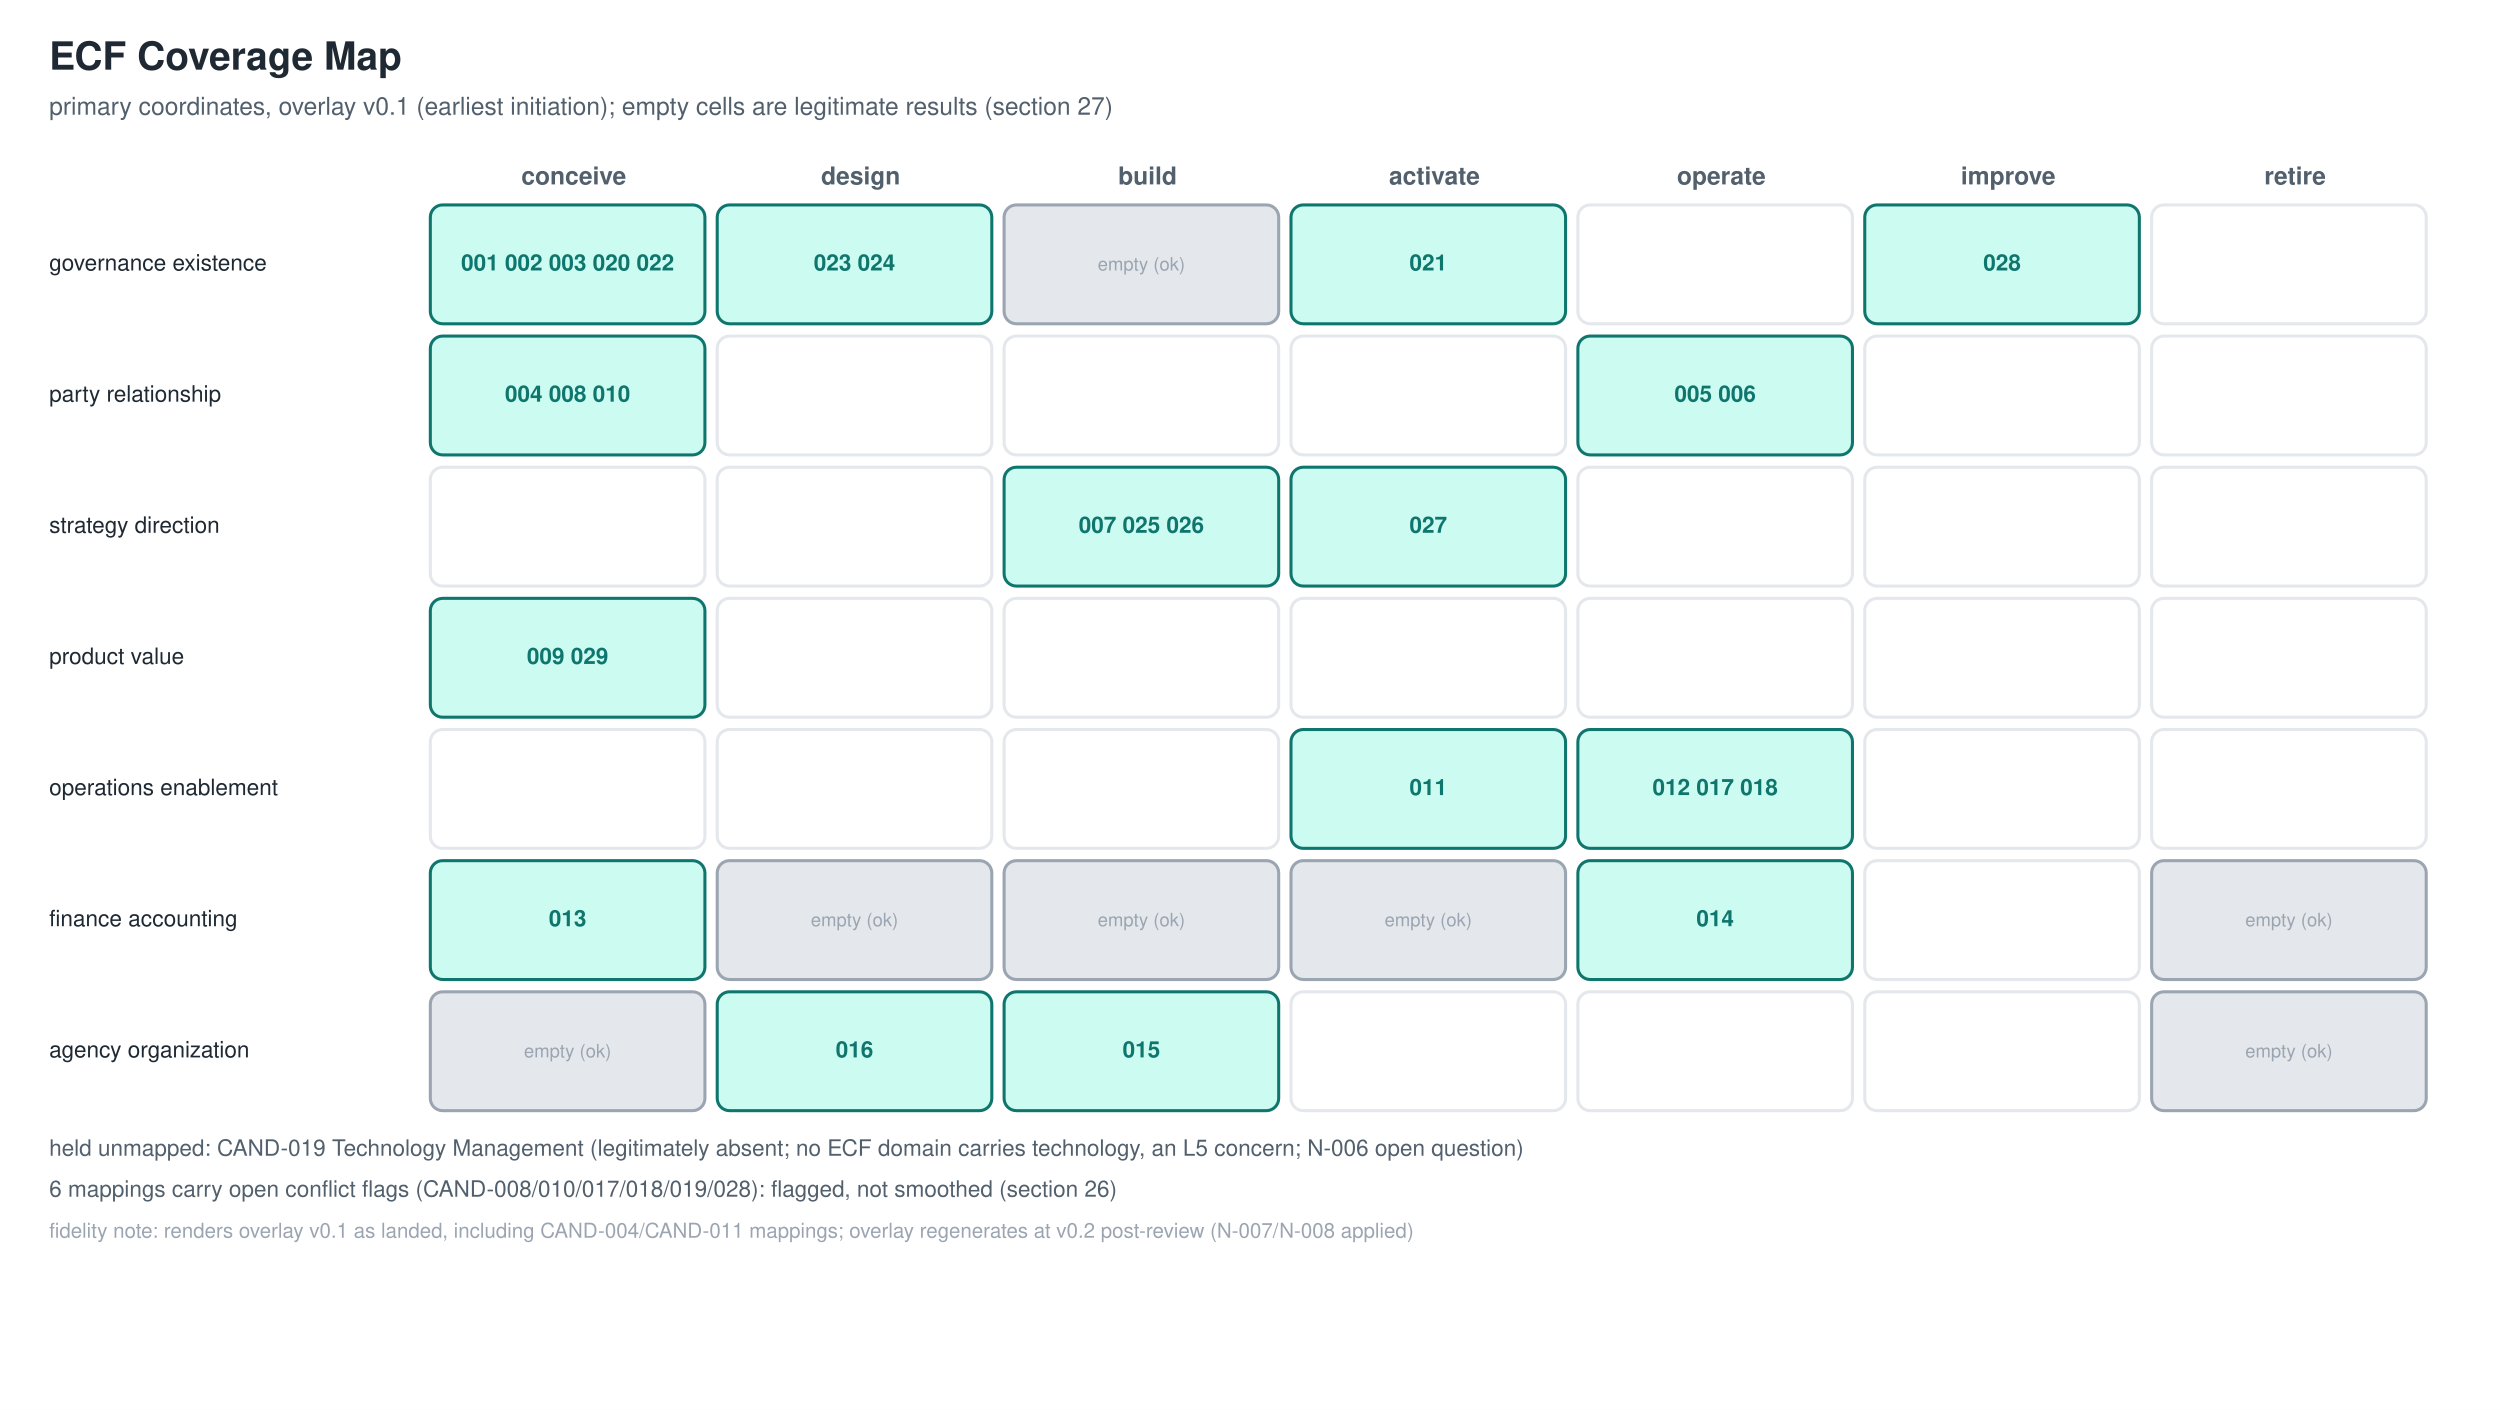
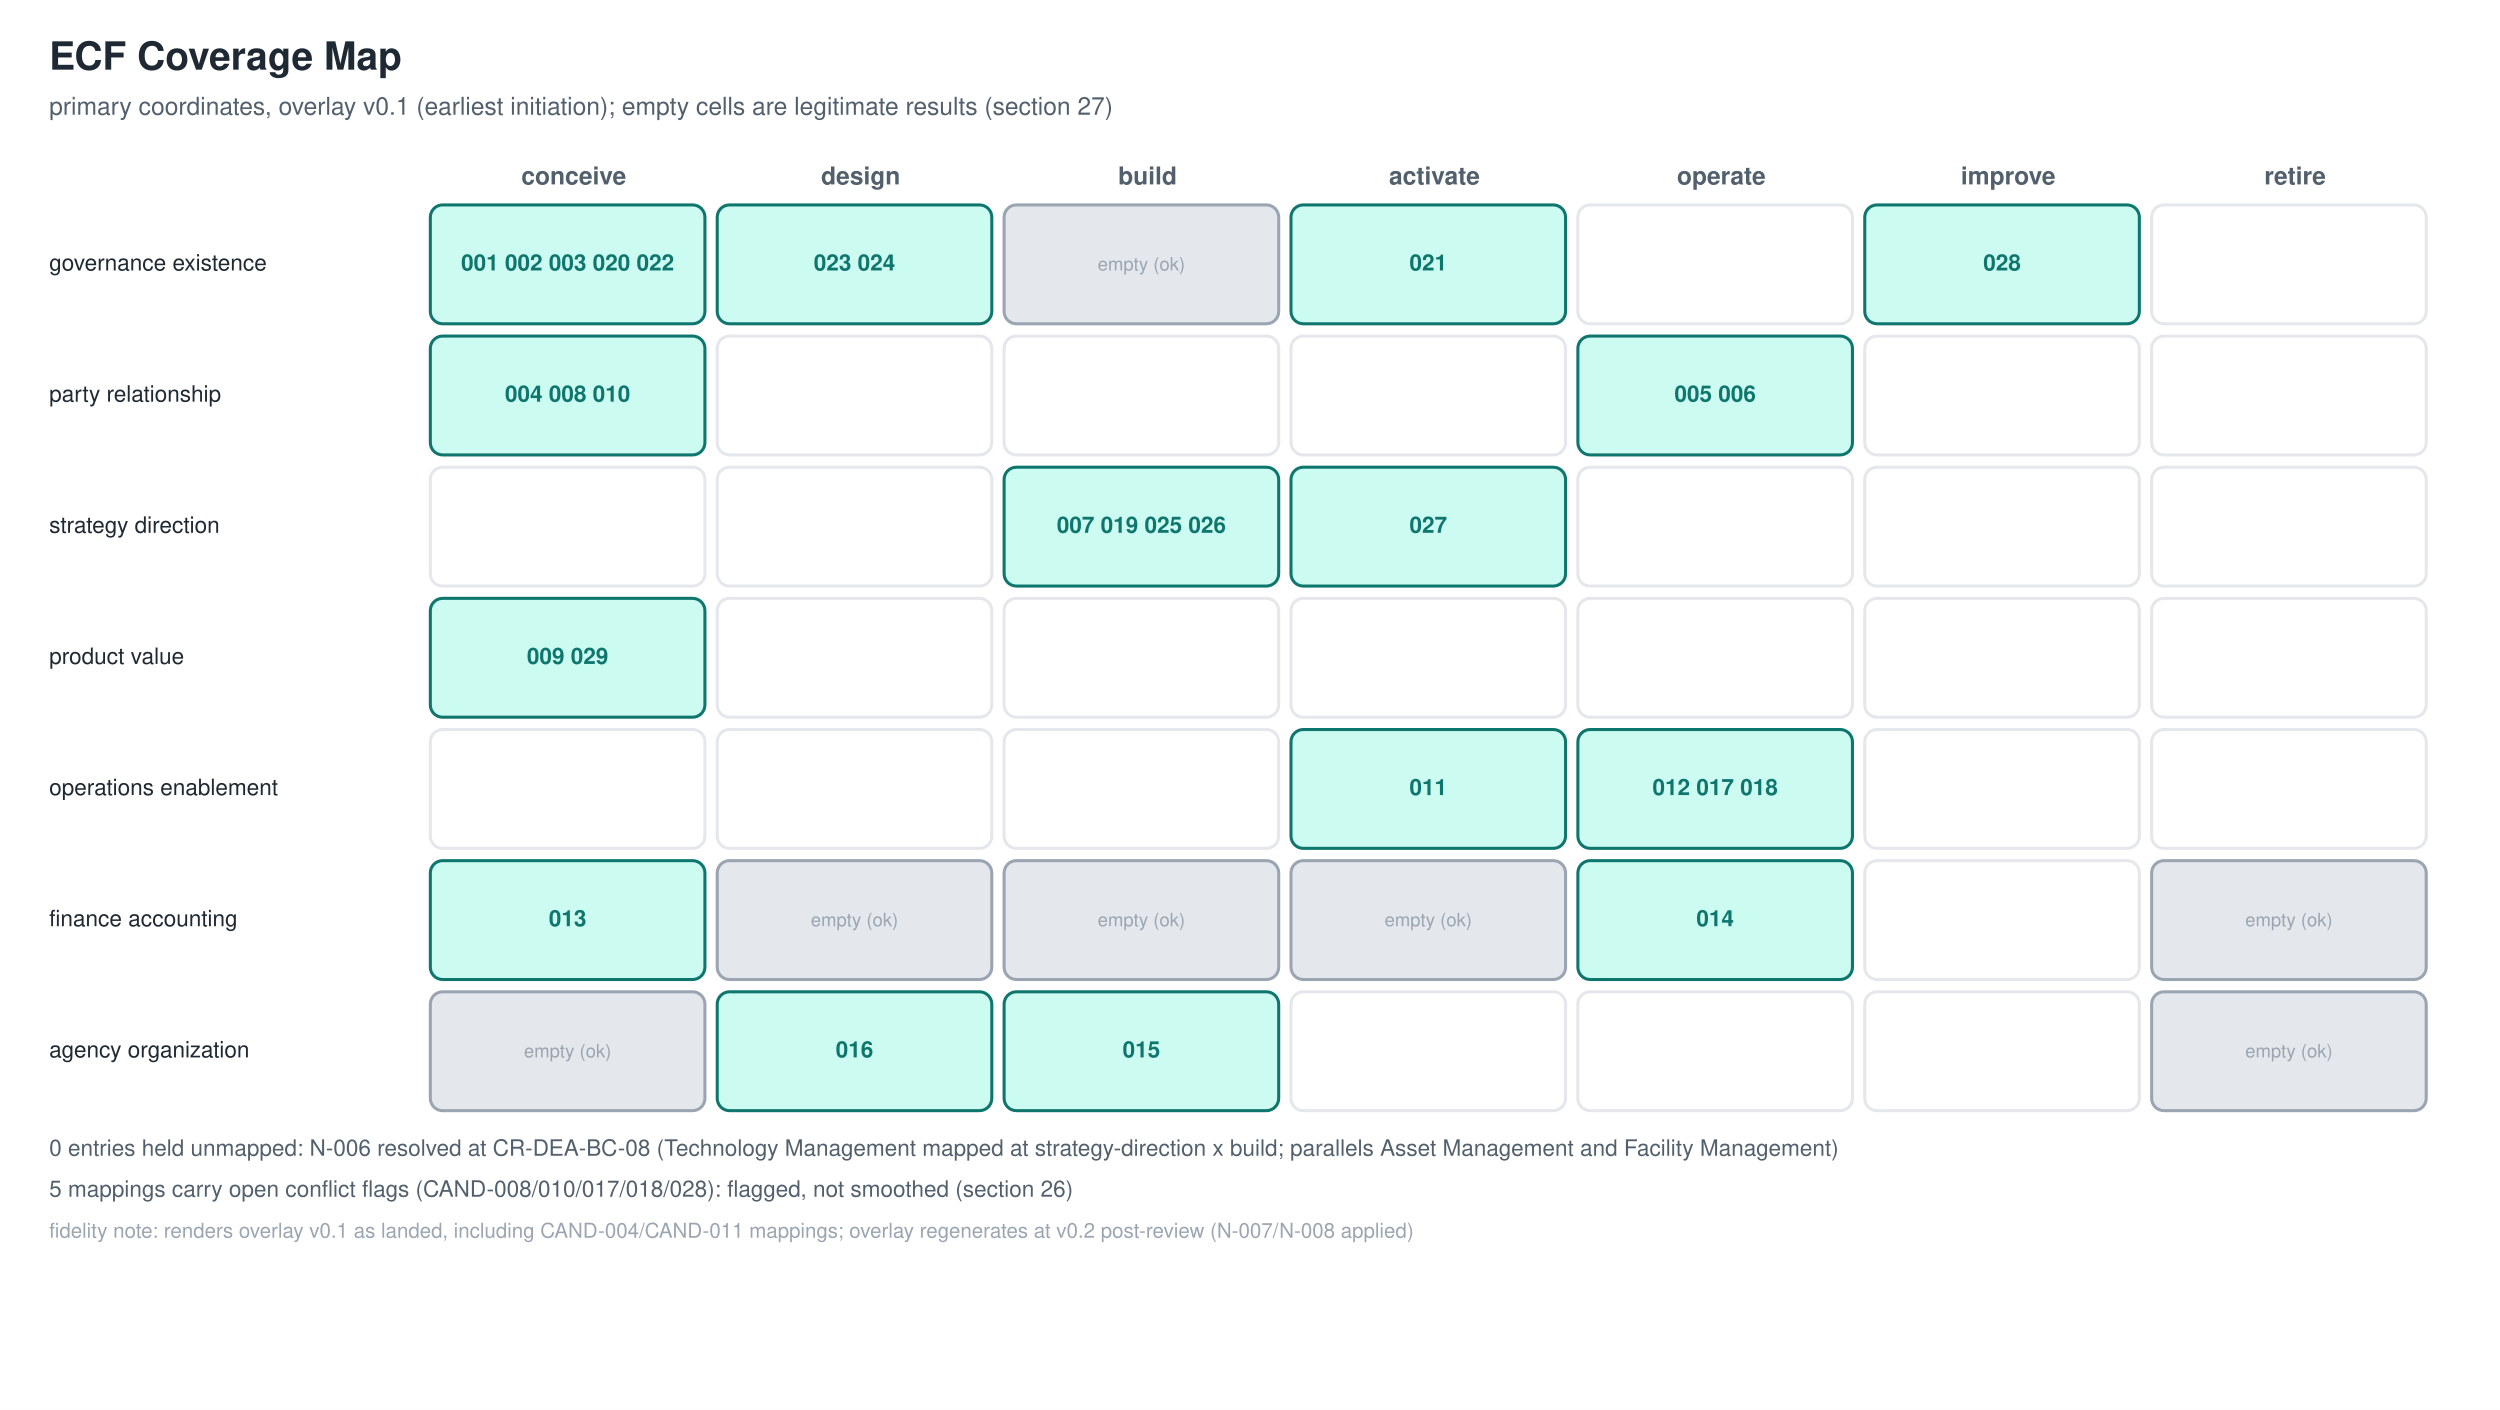
<svg xmlns="http://www.w3.org/2000/svg" width="1220" height="688" viewBox="0 0 1220 688">
  <rect width="1220" height="688" fill="#ffffff" />
  <text x="24" y="34" font-family="Helvetica,Arial,sans-serif" font-size="19" fill="#1f2933" text-anchor="start" font-weight="600">ECF Coverage Map</text>
  <text x="24" y="56" font-family="Helvetica,Arial,sans-serif" font-size="12" fill="#52606d" text-anchor="start">primary coordinates, overlay v0.1 (earliest initiation); empty cells are legitimate results (section 27)</text>
  <text x="280.0" y="90" font-family="Helvetica,Arial,sans-serif" font-size="12" fill="#52606d" text-anchor="middle" font-weight="600">conceive</text>
  <text x="420.0" y="90" font-family="Helvetica,Arial,sans-serif" font-size="12" fill="#52606d" text-anchor="middle" font-weight="600">design</text>
  <text x="560.0" y="90" font-family="Helvetica,Arial,sans-serif" font-size="12" fill="#52606d" text-anchor="middle" font-weight="600">build</text>
  <text x="700.0" y="90" font-family="Helvetica,Arial,sans-serif" font-size="12" fill="#52606d" text-anchor="middle" font-weight="600">activate</text>
  <text x="840.0" y="90" font-family="Helvetica,Arial,sans-serif" font-size="12" fill="#52606d" text-anchor="middle" font-weight="600">operate</text>
  <text x="980.0" y="90" font-family="Helvetica,Arial,sans-serif" font-size="12" fill="#52606d" text-anchor="middle" font-weight="600">improve</text>
  <text x="1120.0" y="90" font-family="Helvetica,Arial,sans-serif" font-size="12" fill="#52606d" text-anchor="middle" font-weight="600">retire</text>
  <text x="24" y="132.0" font-family="Helvetica,Arial,sans-serif" font-size="11" fill="#1f2933" text-anchor="start">governance existence</text>
  <rect x="210" y="100" width="134" height="58" rx="6" fill="#ccfbf1" stroke="#0f766e" stroke-width="1.5" />
  <text x="277.0" y="132.0" font-family="Helvetica,Arial,sans-serif" font-size="11" fill="#0f766e" text-anchor="middle" font-weight="600">001 002 003 020 022</text>
  <rect x="350" y="100" width="134" height="58" rx="6" fill="#ccfbf1" stroke="#0f766e" stroke-width="1.5" />
  <text x="417.0" y="132.0" font-family="Helvetica,Arial,sans-serif" font-size="11" fill="#0f766e" text-anchor="middle" font-weight="600">023 024</text>
  <rect x="490" y="100" width="134" height="58" rx="6" fill="#e4e7eb" stroke="#9aa5b1" stroke-width="1.5" />
  <text x="557.0" y="132.0" font-family="Helvetica,Arial,sans-serif" font-size="9" fill="#9aa5b1" text-anchor="middle">empty (ok)</text>
  <rect x="630" y="100" width="134" height="58" rx="6" fill="#ccfbf1" stroke="#0f766e" stroke-width="1.5" />
  <text x="697.0" y="132.0" font-family="Helvetica,Arial,sans-serif" font-size="11" fill="#0f766e" text-anchor="middle" font-weight="600">021</text>
  <rect x="770" y="100" width="134" height="58" rx="6" fill="#ffffff" stroke="#e4e7eb" stroke-width="1.5" />
  <rect x="910" y="100" width="134" height="58" rx="6" fill="#ccfbf1" stroke="#0f766e" stroke-width="1.5" />
  <text x="977.0" y="132.0" font-family="Helvetica,Arial,sans-serif" font-size="11" fill="#0f766e" text-anchor="middle" font-weight="600">028</text>
  <rect x="1050" y="100" width="134" height="58" rx="6" fill="#ffffff" stroke="#e4e7eb" stroke-width="1.5" />
  <text x="24" y="196.0" font-family="Helvetica,Arial,sans-serif" font-size="11" fill="#1f2933" text-anchor="start">party relationship</text>
  <rect x="210" y="164" width="134" height="58" rx="6" fill="#ccfbf1" stroke="#0f766e" stroke-width="1.5" />
  <text x="277.0" y="196.0" font-family="Helvetica,Arial,sans-serif" font-size="11" fill="#0f766e" text-anchor="middle" font-weight="600">004 008 010</text>
  <rect x="350" y="164" width="134" height="58" rx="6" fill="#ffffff" stroke="#e4e7eb" stroke-width="1.5" />
  <rect x="490" y="164" width="134" height="58" rx="6" fill="#ffffff" stroke="#e4e7eb" stroke-width="1.5" />
  <rect x="630" y="164" width="134" height="58" rx="6" fill="#ffffff" stroke="#e4e7eb" stroke-width="1.5" />
  <rect x="770" y="164" width="134" height="58" rx="6" fill="#ccfbf1" stroke="#0f766e" stroke-width="1.5" />
  <text x="837.0" y="196.0" font-family="Helvetica,Arial,sans-serif" font-size="11" fill="#0f766e" text-anchor="middle" font-weight="600">005 006</text>
  <rect x="910" y="164" width="134" height="58" rx="6" fill="#ffffff" stroke="#e4e7eb" stroke-width="1.5" />
  <rect x="1050" y="164" width="134" height="58" rx="6" fill="#ffffff" stroke="#e4e7eb" stroke-width="1.5" />
  <text x="24" y="260.0" font-family="Helvetica,Arial,sans-serif" font-size="11" fill="#1f2933" text-anchor="start">strategy direction</text>
  <rect x="210" y="228" width="134" height="58" rx="6" fill="#ffffff" stroke="#e4e7eb" stroke-width="1.5" />
  <rect x="350" y="228" width="134" height="58" rx="6" fill="#ffffff" stroke="#e4e7eb" stroke-width="1.5" />
  <rect x="490" y="228" width="134" height="58" rx="6" fill="#ccfbf1" stroke="#0f766e" stroke-width="1.5" />
-   <text x="557.0" y="260.0" font-family="Helvetica,Arial,sans-serif" font-size="11" fill="#0f766e" text-anchor="middle" font-weight="600">007 025 026</text>
+   <text x="557.0" y="260.0" font-family="Helvetica,Arial,sans-serif" font-size="11" fill="#0f766e" text-anchor="middle" font-weight="600">007 019 025 026</text>
  <rect x="630" y="228" width="134" height="58" rx="6" fill="#ccfbf1" stroke="#0f766e" stroke-width="1.5" />
  <text x="697.0" y="260.0" font-family="Helvetica,Arial,sans-serif" font-size="11" fill="#0f766e" text-anchor="middle" font-weight="600">027</text>
  <rect x="770" y="228" width="134" height="58" rx="6" fill="#ffffff" stroke="#e4e7eb" stroke-width="1.5" />
  <rect x="910" y="228" width="134" height="58" rx="6" fill="#ffffff" stroke="#e4e7eb" stroke-width="1.5" />
  <rect x="1050" y="228" width="134" height="58" rx="6" fill="#ffffff" stroke="#e4e7eb" stroke-width="1.5" />
  <text x="24" y="324.0" font-family="Helvetica,Arial,sans-serif" font-size="11" fill="#1f2933" text-anchor="start">product value</text>
  <rect x="210" y="292" width="134" height="58" rx="6" fill="#ccfbf1" stroke="#0f766e" stroke-width="1.5" />
  <text x="277.0" y="324.0" font-family="Helvetica,Arial,sans-serif" font-size="11" fill="#0f766e" text-anchor="middle" font-weight="600">009 029</text>
  <rect x="350" y="292" width="134" height="58" rx="6" fill="#ffffff" stroke="#e4e7eb" stroke-width="1.5" />
  <rect x="490" y="292" width="134" height="58" rx="6" fill="#ffffff" stroke="#e4e7eb" stroke-width="1.5" />
  <rect x="630" y="292" width="134" height="58" rx="6" fill="#ffffff" stroke="#e4e7eb" stroke-width="1.5" />
  <rect x="770" y="292" width="134" height="58" rx="6" fill="#ffffff" stroke="#e4e7eb" stroke-width="1.5" />
  <rect x="910" y="292" width="134" height="58" rx="6" fill="#ffffff" stroke="#e4e7eb" stroke-width="1.5" />
  <rect x="1050" y="292" width="134" height="58" rx="6" fill="#ffffff" stroke="#e4e7eb" stroke-width="1.5" />
  <text x="24" y="388.0" font-family="Helvetica,Arial,sans-serif" font-size="11" fill="#1f2933" text-anchor="start">operations enablement</text>
  <rect x="210" y="356" width="134" height="58" rx="6" fill="#ffffff" stroke="#e4e7eb" stroke-width="1.5" />
  <rect x="350" y="356" width="134" height="58" rx="6" fill="#ffffff" stroke="#e4e7eb" stroke-width="1.5" />
  <rect x="490" y="356" width="134" height="58" rx="6" fill="#ffffff" stroke="#e4e7eb" stroke-width="1.5" />
  <rect x="630" y="356" width="134" height="58" rx="6" fill="#ccfbf1" stroke="#0f766e" stroke-width="1.5" />
  <text x="697.0" y="388.0" font-family="Helvetica,Arial,sans-serif" font-size="11" fill="#0f766e" text-anchor="middle" font-weight="600">011</text>
  <rect x="770" y="356" width="134" height="58" rx="6" fill="#ccfbf1" stroke="#0f766e" stroke-width="1.5" />
  <text x="837.0" y="388.0" font-family="Helvetica,Arial,sans-serif" font-size="11" fill="#0f766e" text-anchor="middle" font-weight="600">012 017 018</text>
  <rect x="910" y="356" width="134" height="58" rx="6" fill="#ffffff" stroke="#e4e7eb" stroke-width="1.5" />
  <rect x="1050" y="356" width="134" height="58" rx="6" fill="#ffffff" stroke="#e4e7eb" stroke-width="1.5" />
  <text x="24" y="452.0" font-family="Helvetica,Arial,sans-serif" font-size="11" fill="#1f2933" text-anchor="start">finance accounting</text>
  <rect x="210" y="420" width="134" height="58" rx="6" fill="#ccfbf1" stroke="#0f766e" stroke-width="1.5" />
  <text x="277.0" y="452.0" font-family="Helvetica,Arial,sans-serif" font-size="11" fill="#0f766e" text-anchor="middle" font-weight="600">013</text>
  <rect x="350" y="420" width="134" height="58" rx="6" fill="#e4e7eb" stroke="#9aa5b1" stroke-width="1.5" />
  <text x="417.0" y="452.0" font-family="Helvetica,Arial,sans-serif" font-size="9" fill="#9aa5b1" text-anchor="middle">empty (ok)</text>
  <rect x="490" y="420" width="134" height="58" rx="6" fill="#e4e7eb" stroke="#9aa5b1" stroke-width="1.5" />
  <text x="557.0" y="452.0" font-family="Helvetica,Arial,sans-serif" font-size="9" fill="#9aa5b1" text-anchor="middle">empty (ok)</text>
  <rect x="630" y="420" width="134" height="58" rx="6" fill="#e4e7eb" stroke="#9aa5b1" stroke-width="1.5" />
  <text x="697.0" y="452.0" font-family="Helvetica,Arial,sans-serif" font-size="9" fill="#9aa5b1" text-anchor="middle">empty (ok)</text>
  <rect x="770" y="420" width="134" height="58" rx="6" fill="#ccfbf1" stroke="#0f766e" stroke-width="1.5" />
  <text x="837.0" y="452.0" font-family="Helvetica,Arial,sans-serif" font-size="11" fill="#0f766e" text-anchor="middle" font-weight="600">014</text>
  <rect x="910" y="420" width="134" height="58" rx="6" fill="#ffffff" stroke="#e4e7eb" stroke-width="1.5" />
  <rect x="1050" y="420" width="134" height="58" rx="6" fill="#e4e7eb" stroke="#9aa5b1" stroke-width="1.5" />
  <text x="1117.0" y="452.0" font-family="Helvetica,Arial,sans-serif" font-size="9" fill="#9aa5b1" text-anchor="middle">empty (ok)</text>
  <text x="24" y="516.0" font-family="Helvetica,Arial,sans-serif" font-size="11" fill="#1f2933" text-anchor="start">agency organization</text>
  <rect x="210" y="484" width="134" height="58" rx="6" fill="#e4e7eb" stroke="#9aa5b1" stroke-width="1.5" />
  <text x="277.0" y="516.0" font-family="Helvetica,Arial,sans-serif" font-size="9" fill="#9aa5b1" text-anchor="middle">empty (ok)</text>
  <rect x="350" y="484" width="134" height="58" rx="6" fill="#ccfbf1" stroke="#0f766e" stroke-width="1.5" />
  <text x="417.0" y="516.0" font-family="Helvetica,Arial,sans-serif" font-size="11" fill="#0f766e" text-anchor="middle" font-weight="600">016</text>
  <rect x="490" y="484" width="134" height="58" rx="6" fill="#ccfbf1" stroke="#0f766e" stroke-width="1.5" />
  <text x="557.0" y="516.0" font-family="Helvetica,Arial,sans-serif" font-size="11" fill="#0f766e" text-anchor="middle" font-weight="600">015</text>
  <rect x="630" y="484" width="134" height="58" rx="6" fill="#ffffff" stroke="#e4e7eb" stroke-width="1.5" />
  <rect x="770" y="484" width="134" height="58" rx="6" fill="#ffffff" stroke="#e4e7eb" stroke-width="1.5" />
  <rect x="910" y="484" width="134" height="58" rx="6" fill="#ffffff" stroke="#e4e7eb" stroke-width="1.5" />
  <rect x="1050" y="484" width="134" height="58" rx="6" fill="#e4e7eb" stroke="#9aa5b1" stroke-width="1.5" />
  <text x="1117.0" y="516.0" font-family="Helvetica,Arial,sans-serif" font-size="9" fill="#9aa5b1" text-anchor="middle">empty (ok)</text>
-   <text x="24" y="564" font-family="Helvetica,Arial,sans-serif" font-size="11" fill="#52606d" text-anchor="start">held unmapped: CAND-019 Technology Management (legitimately absent; no ECF domain carries technology, an L5 concern; N-006 open question)</text>
-   <text x="24" y="584" font-family="Helvetica,Arial,sans-serif" font-size="11" fill="#52606d" text-anchor="start">6 mappings carry open conflict flags (CAND-008/010/017/018/019/028): flagged, not smoothed (section 26)</text>
+   <text x="24" y="564" font-family="Helvetica,Arial,sans-serif" font-size="11" fill="#52606d" text-anchor="start">0 entries held unmapped: N-006 resolved at CR-DEA-BC-08 (Technology Management mapped at strategy-direction x build; parallels Asset Management and Facility Management)</text>
+   <text x="24" y="584" font-family="Helvetica,Arial,sans-serif" font-size="11" fill="#52606d" text-anchor="start">5 mappings carry open conflict flags (CAND-008/010/017/018/028): flagged, not smoothed (section 26)</text>
  <text x="24" y="604" font-family="Helvetica,Arial,sans-serif" font-size="10" fill="#9aa5b1" text-anchor="start">fidelity note: renders overlay v0.1 as landed, including CAND-004/CAND-011 mappings; overlay regenerates at v0.2 post-review (N-007/N-008 applied)</text>
</svg>
